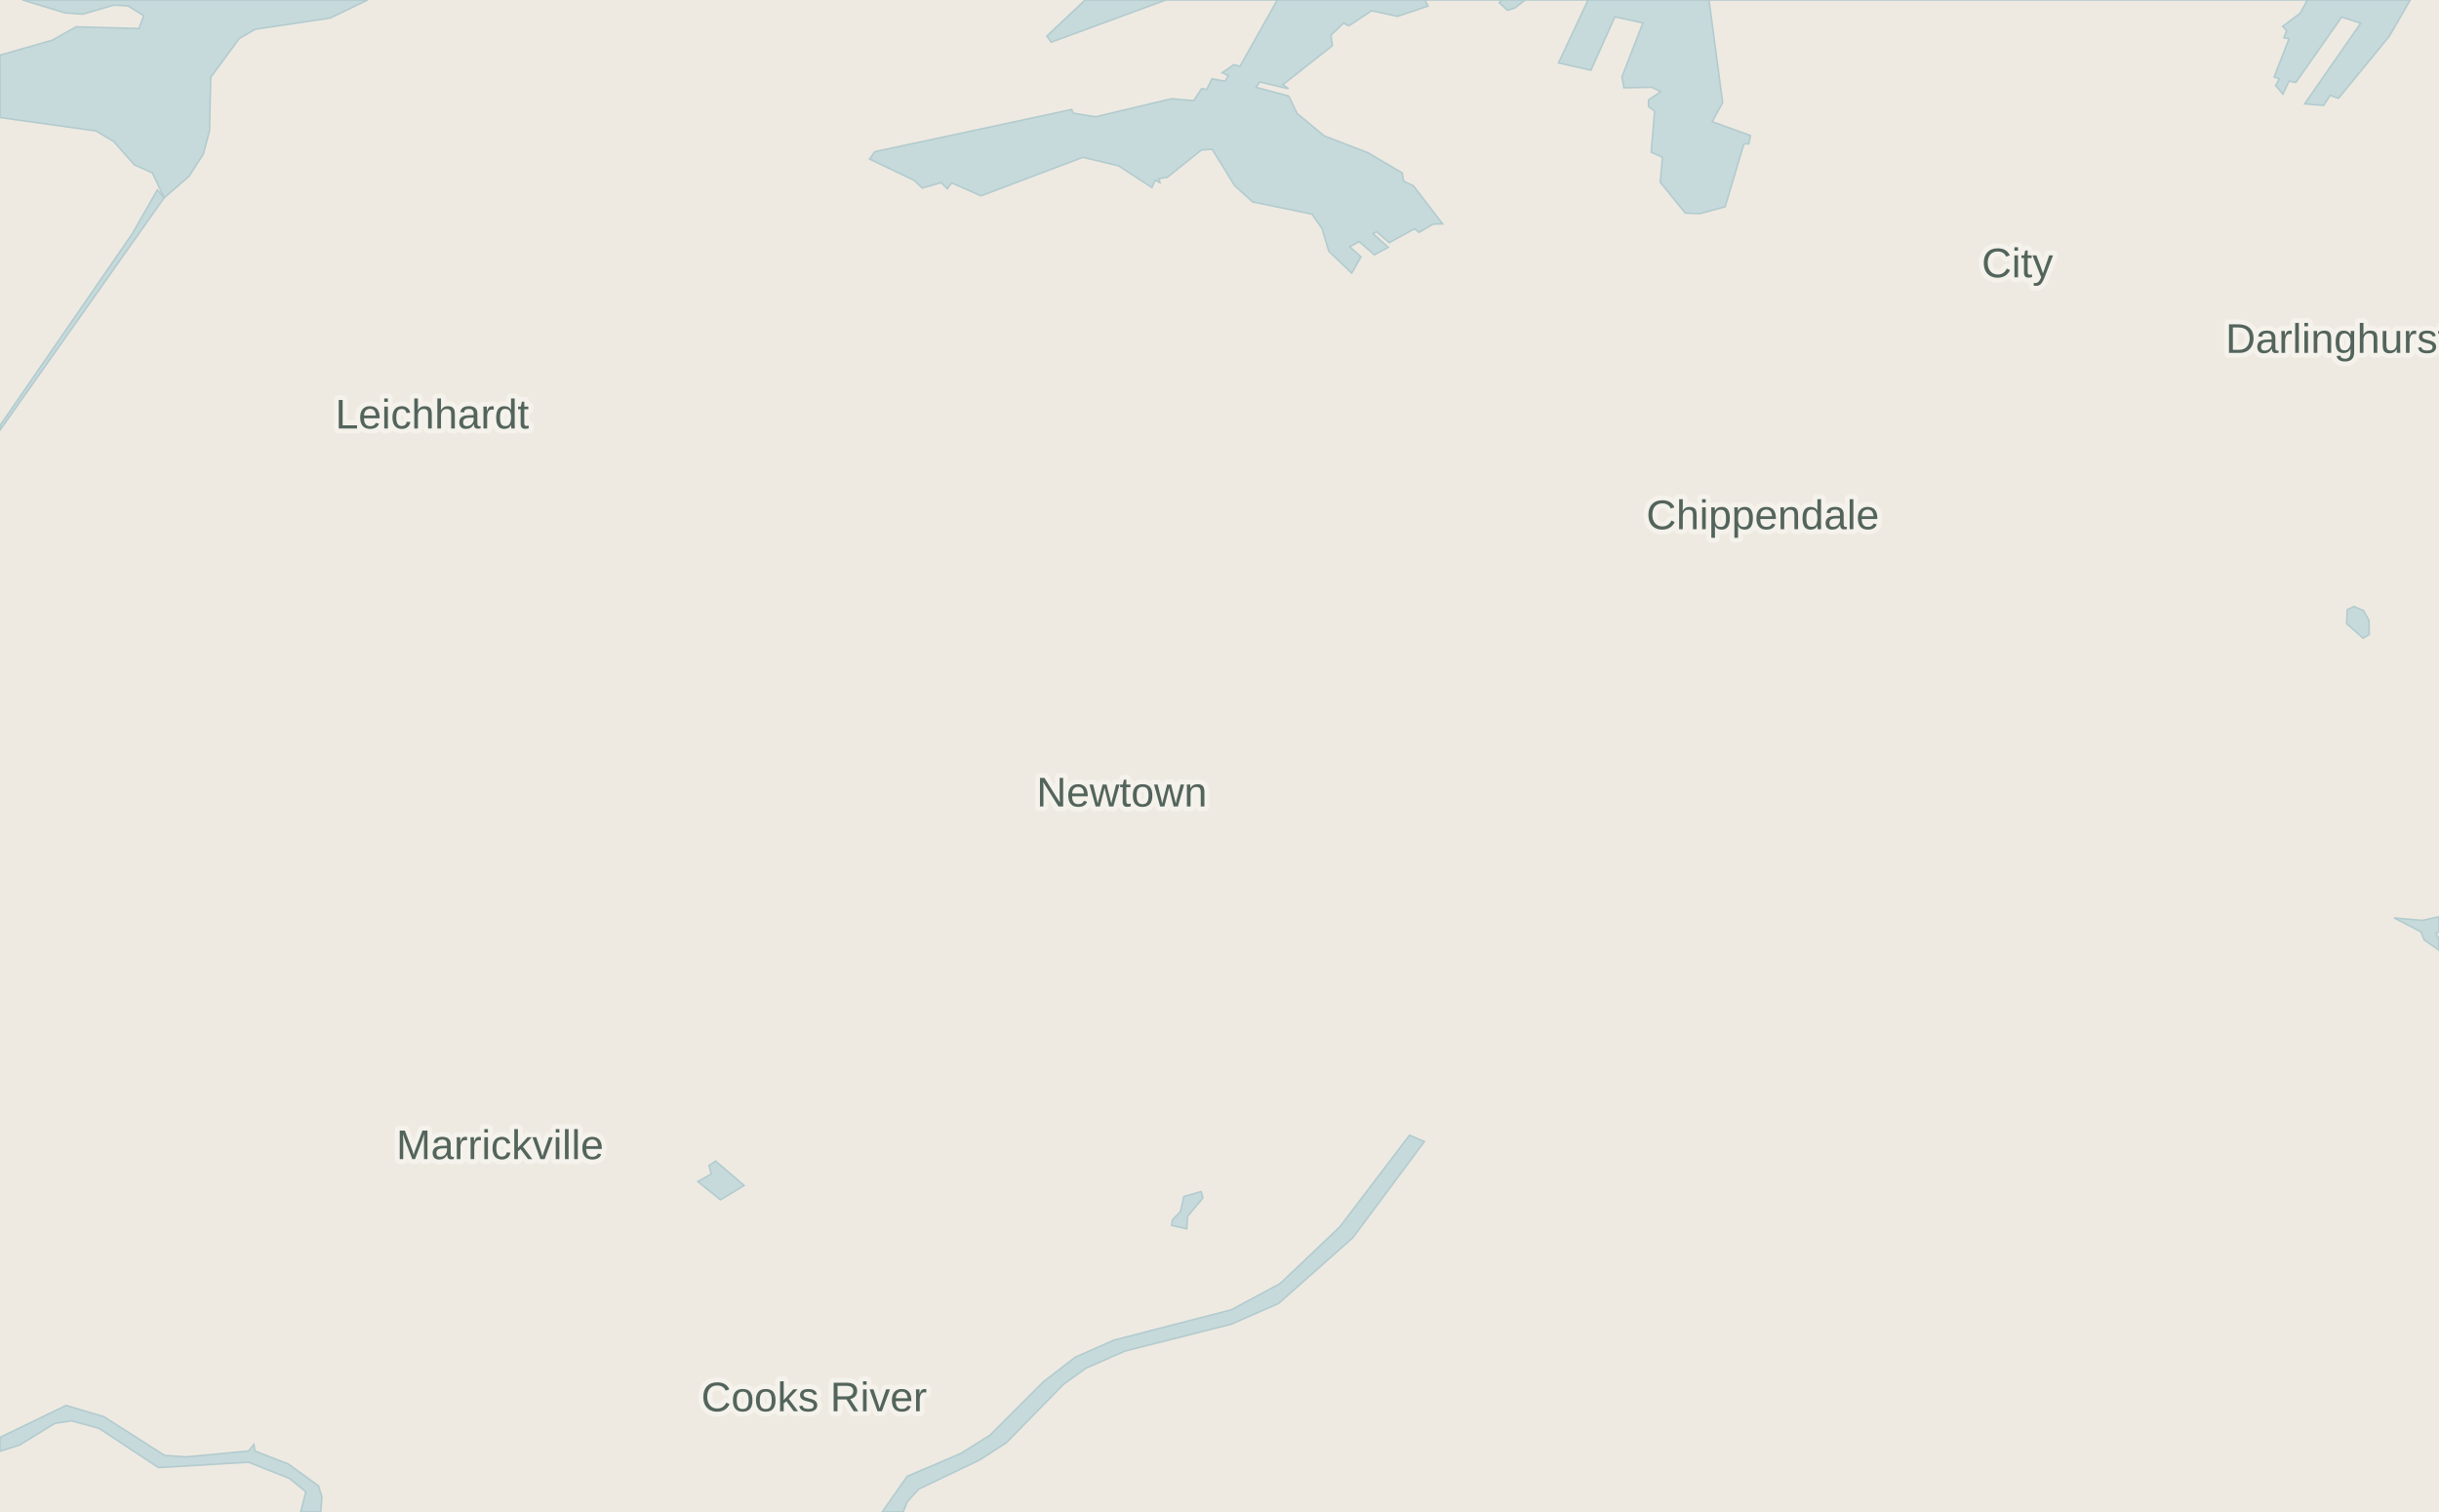
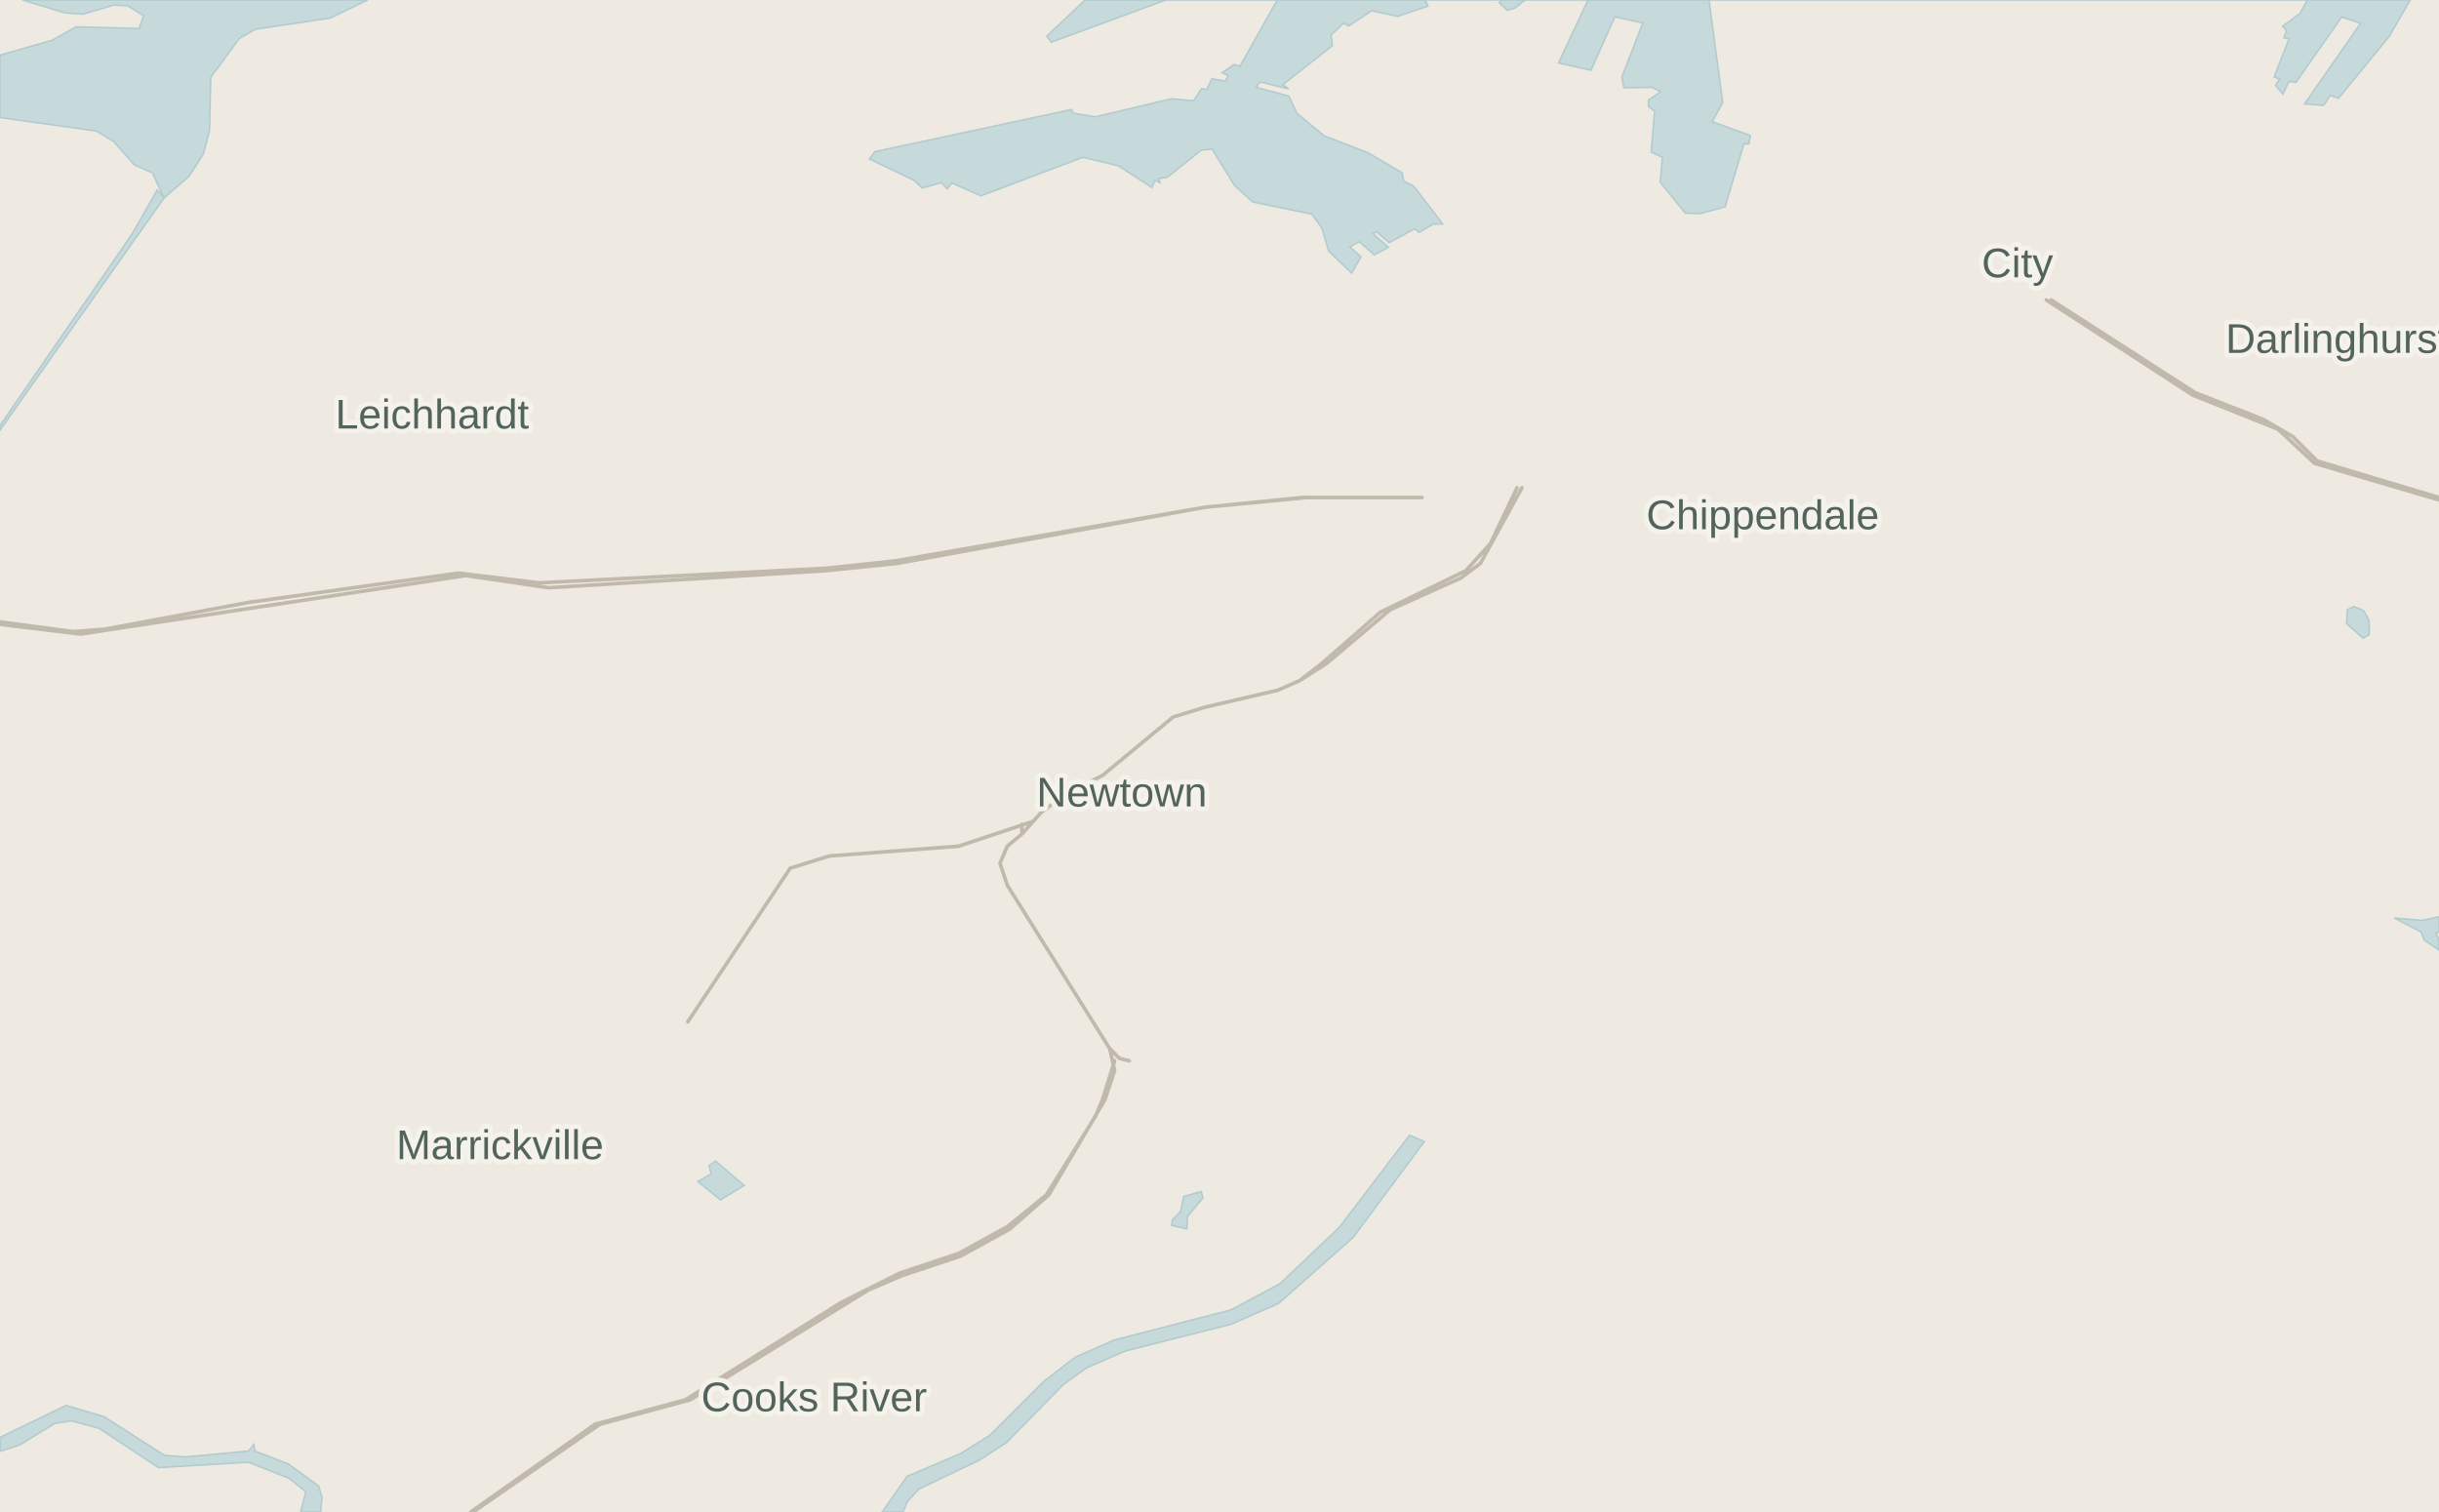
<svg xmlns="http://www.w3.org/2000/svg" viewBox="0 0 1000 620" role="img" aria-label="Sydney geographic basemap">
  <defs>
    <clipPath id="mapclip">
      <rect width="1000" height="620" />
    </clipPath>
  </defs>
  <rect width="1000" height="620" fill="#eeeae2" />
  <g clip-path="url(#mapclip)">
    <g fill="#c6dadb" stroke="#b3cbce" stroke-width="0.65" fill-rule="evenodd">
      <path d="M370.3,620.0L371.9,615.9L376.7,610.6L401.6,598.7L412.6,591.6L436.1,567.6L445.3,561.0L461.3,554.0L504.8,543.0L524.2,534.5L554.7,507.5L584.0,468.1L577.9,465.5L549.3,503.1L524.9,526.3L504.8,537.1L456.8,549.5L440.9,556.5L427.9,566.5L405.9,588.5L393.9,596.0L371.9,605.4L361.7,620.0Z" />
      <path d="M67.3,81.1L64.5,77.9L54.2,95.9L0.0,174.5L0.0,176.4L67.3,81.1Z" />
      <path d="M9.2,0.0L26.7,5.3L34.0,5.8L46.6,2.1L52.4,2.4L58.9,6.4L57.0,11.7L31.2,11.0L21.4,16.5L0.0,22.6L0.0,48.2L39.4,53.7L46.6,58.0L55.1,67.6L62.5,70.9L67.3,81.1L77.5,72.3L83.4,63.1L85.9,53.6L86.4,31.7L98.1,15.8L104.6,12.0L135.4,7.4L150.7,0.0Z" />
      <path d="M131.5,620.0L132.0,613.9L130.6,609.3L118.2,600.3L104.5,595.0L104.1,592.3L101.9,595.0L76.4,597.4L67.5,596.8L42.6,580.9L27.1,576.3L0.0,589.4L0.0,595.1L8.1,592.5L22.4,583.7L29.3,582.6L40.6,585.7L65.0,601.8L101.9,599.6L118.6,606.2L125.4,611.7L123.3,620.0Z" />
      <path d="M444.9,0.0L429.2,14.8L431.0,17.3L478.0,0.0L523.7,0.0L508.4,27.2L505.9,26.5L501.1,29.8L503.6,31.0L502.3,33.3L496.9,32.3L494.8,36.7L492.7,36.3L489.4,41.3L480.3,40.5L449.2,47.9L440.0,46.4L439.4,44.9L358.7,62.2L356.5,65.2L374.9,74.0L378.1,77.1L385.9,74.9L388.4,77.4L390.2,75.0L402.2,80.3L444.0,64.5L458.6,68.0L472.3,76.9L473.6,73.9L475.6,74.9L475.2,73.2L478.6,72.7L492.6,61.5L497.0,61.2L506.2,76.1L513.6,82.8L537.9,87.8L542.0,93.6L544.8,103.0L554.2,112.0L558.0,105.3L553.4,101.2L557.3,99.1L563.5,104.5L569.2,101.4L562.9,95.8L564.4,95.0L569.6,99.5L580.0,93.8L581.8,95.3L587.5,91.9L591.5,91.8L579.5,76.2L575.5,74.3L574.9,70.9L560.8,62.6L542.9,55.7L531.8,46.5L528.4,39.4L515.0,35.8L516.5,33.6L528.3,36.4L526.0,34.7L546.3,18.7L545.7,14.4L550.9,9.5L553.0,10.6L562.4,4.4L573.0,6.7L585.5,2.5L584.3,0.0L579.3,0.0L615.8,0.0L614.7,1.1L618.0,4.2L621.1,3.3L625.3,0.0L651.1,0.0L639.0,25.8L652.3,28.8L662.1,6.9L673.6,9.4L665.0,31.5L665.8,36.0L677.3,35.8L680.9,37.6L675.9,41.0L675.9,43.7L678.4,45.5L677.0,62.4L681.6,64.5L680.7,74.7L691.0,87.4L697.0,87.6L707.3,84.8L715.0,59.0L717.0,59.0L717.7,55.6L702.0,49.9L706.3,42.1L700.7,0.0L946.0,0.0L943.1,5.4L935.9,10.8L937.5,12.5L936.4,15.5L938.5,15.9L932.4,31.6L934.6,32.3L933.0,35.0L936.0,38.6L938.5,33.3L941.3,33.8L960.1,7.0L967.9,9.5L944.9,42.6L952.7,43.2L955.4,39.1L958.8,40.3L979.6,14.9L988.2,0.0Z" />
      <path d="M968.9,261.7L971.4,260.2L971.3,254.4L969.1,250.4L965.2,248.7L962.4,250.0L962.1,255.7L968.9,261.7Z" />
      <path d="M1000.0,385.2L998.7,382.7L1000.0,382.1L1000.0,375.9L993.2,377.4L981.6,376.4L992.6,382.1L994.0,385.5L1000.0,389.6Z" />
      <path d="M295.4,492.0L305.1,486.1L293.4,476.1L290.7,477.9L291.6,481.4L286.1,484.5L295.4,492.0Z" />
      <path d="M480.7,500.2L480.4,502.5L486.6,503.9L486.9,498.8L493.2,491.2L492.5,488.6L485.4,490.6L484.0,496.8L480.7,500.2Z" />
    </g>
  </g>
+   <g id="main-roads" clip-path="url(#mapclip)" fill="none" stroke="#c1b9ab" stroke-width="1.5" stroke-linecap="round" stroke-linejoin="round">
+     <path d="M457,435L452,451M419,342L413,347L410,354L413,363L455,430M533,279L524,283L494,290L481,294L452,318L438,325L427,333L419,342L419,338M463,435L459,434L455,430L457,439L453,451M542,272L533,279L544,272M1000,205L949,190L934,176L899,162L839,123M1000,204L950,189L940,179L928,172L900,161L841,123M282,419L324,356L340,351L393,347L423,337M453,451L430,490L414,504L394,515L370,523L356,529L283,574L246,584L194,620M452,451L449,458L429,490L413,503L393,514L369,522L345,534L281,574L244,584L193,620M544,272L570,250L599,237L607,231L624,200M622,200L611,223L601,234L566,251L542,272M583,204L534,204L494,208L368,231L339,234L225,241L191,236L33,260L0,256M0,255L30,259L43,258L102,247L188,235L221,239L339,233L367,230L494,208L536,204L580,204" />
+   </g>
  <g font-family="Arial, Helvetica, sans-serif" font-size="17" fill="#53645c" stroke="#f4f2eb" stroke-width="4" paint-order="stroke" stroke-linejoin="round">
    <text x="137.5" y="175.7">Leichhardt</text>
    <text x="425.0" y="330.7">Newtown</text>
    <text x="162.5" y="475.3">Marrickville</text>
    <text x="812.5" y="113.7">City</text>
    <text x="675.0" y="217.0">Chippendale</text>
    <text x="912.5" y="144.7">Darlinghurst</text>
    <text x="287.5" y="578.7">Cooks River</text>
  </g>
</svg>
